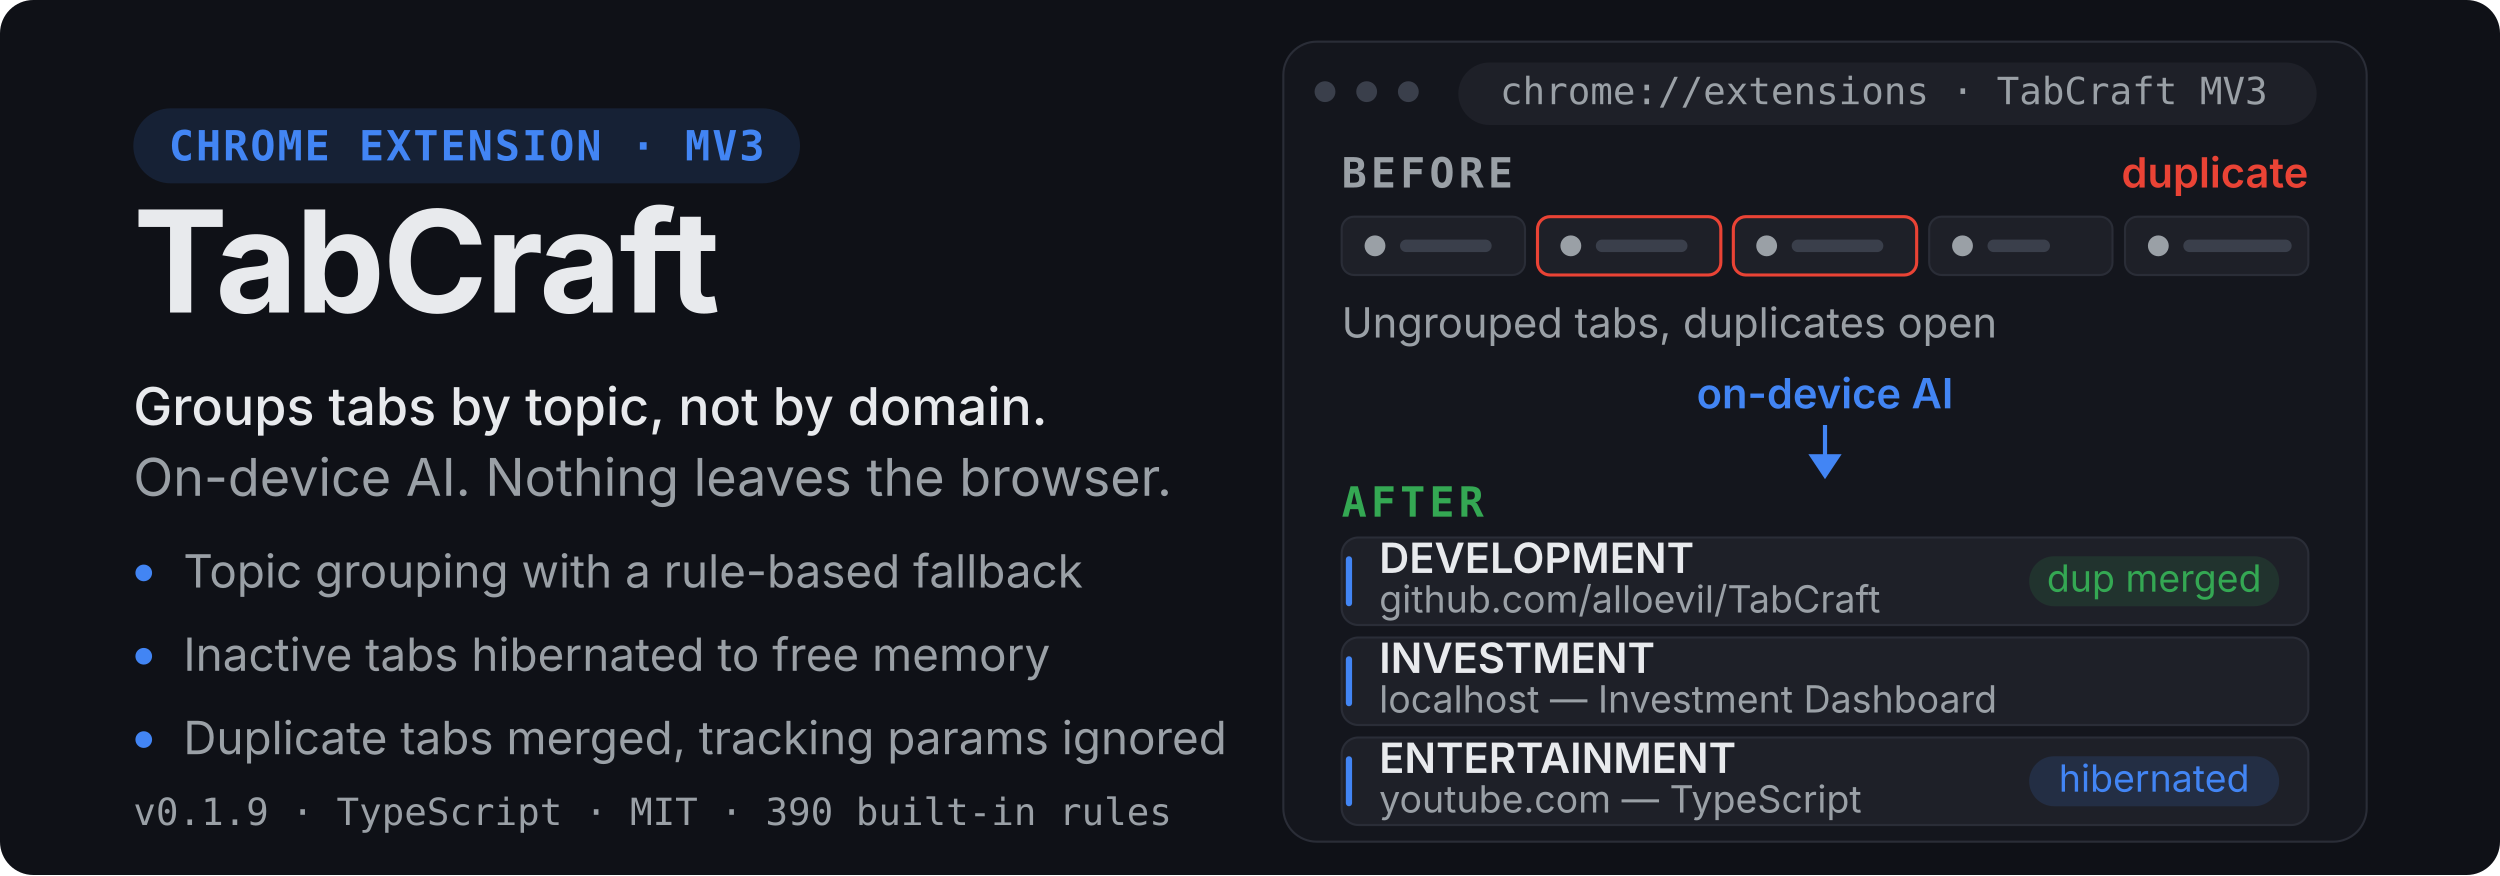
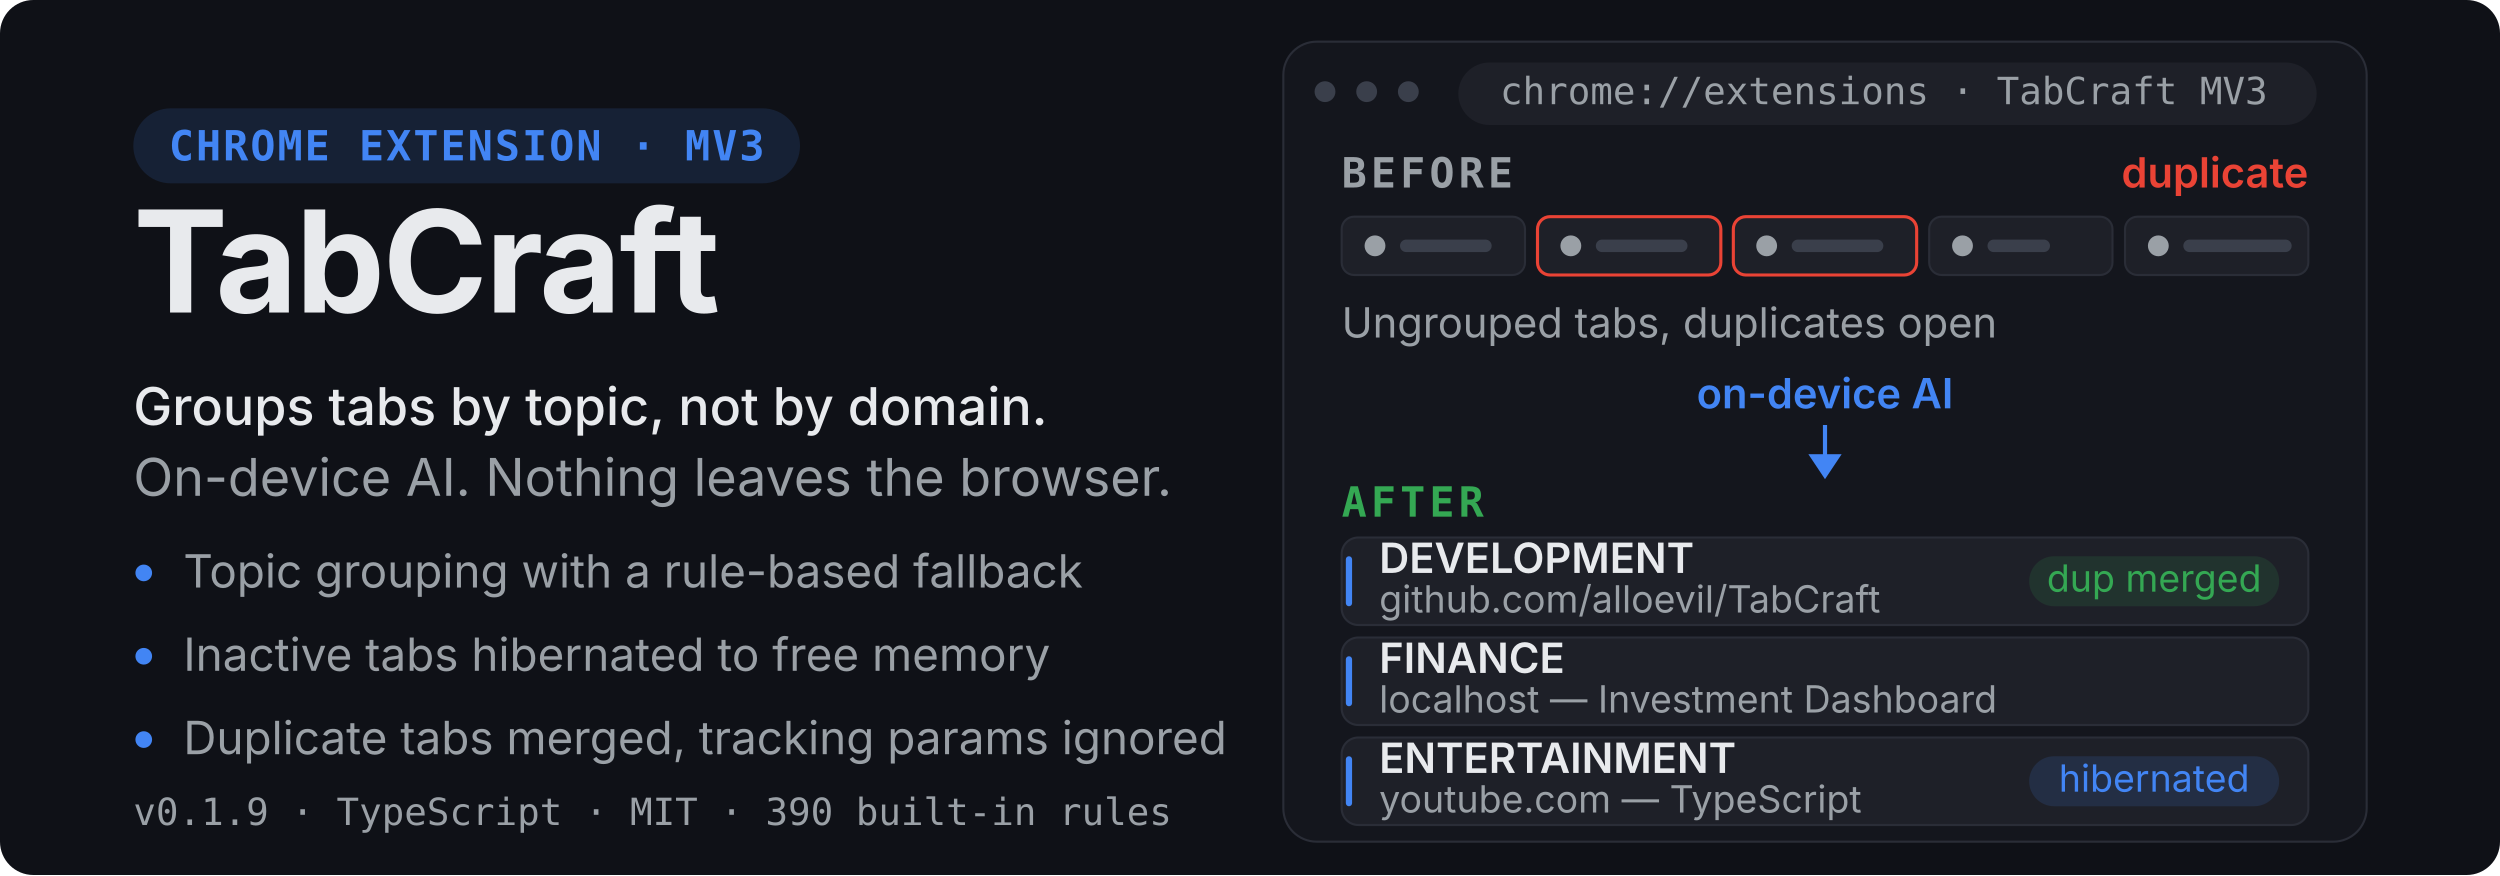
<svg xmlns="http://www.w3.org/2000/svg" width="1200" height="420" viewBox="0 0 1200 420" role="img" aria-labelledby="title desc">
  <defs>
    <clipPath id="hero-clip">
      <rect width="1200" height="420" rx="16" />
    </clipPath>
  </defs>
  <g clip-path="url(#hero-clip)">
    <rect width="1200" height="420" fill="#0F1117" />
  </g>
  <g id="title-block" transform="translate(64 0)" font-family="-apple-system, BlinkMacSystemFont, Segoe UI, PingFang SC, sans-serif">
    <rect x="0" y="52" width="320" height="36" rx="18" fill="#4285F4" opacity="0.14" />
    <text x="160" y="77" text-anchor="middle" font-size="20" font-weight="600" letter-spacing="1" fill="#4285F4" font-family="ui-monospace, SFMono-Regular, Menlo, monospace">CHROME EXTENSION · MV3</text>
    <text x="0" y="150" font-size="68" font-weight="700" letter-spacing="-1" fill="#E8EAED">TabCraft</text>
    <text x="0" y="204" font-size="25" font-weight="500" fill="#E8EAED">Groups tabs by topic, not by domain.</text>
    <text x="0" y="238" font-size="25" fill="#9AA0A6">On-device AI. Nothing leaves the browser.</text>
    <g id="capabilities" transform="translate(0 272)" font-size="22" fill="#9AA0A6">
      <circle cx="5" cy="3" r="4" fill="#4285F4" />
      <text x="24" y="10">Topic grouping with a rule-based fallback</text>
      <circle cx="5" cy="43" r="4" fill="#4285F4" />
      <text x="24" y="50">Inactive tabs hibernated to free memory</text>
      <circle cx="5" cy="83" r="4" fill="#4285F4" />
      <text x="24" y="90">Duplicate tabs merged, tracking params ignored</text>
    </g>
    <text x="0" y="396" font-size="18" fill="#9AA0A6" font-family="ui-monospace, SFMono-Regular, Menlo, monospace">v0.1.9 · TypeScript · MIT · 390 built-in rules</text>
  </g>
  <g id="project-proof" transform="translate(616 20)" font-family="-apple-system, BlinkMacSystemFont, Segoe UI, PingFang SC, sans-serif">
    <rect x="0" y="0" width="520" height="384" rx="16" fill="#14161D" stroke="#2A2D37" stroke-width="1" />
    <circle cx="20" cy="24" r="5" fill="#3A3F4B" />
    <circle cx="40" cy="24" r="5" fill="#3A3F4B" />
    <circle cx="60" cy="24" r="5" fill="#3A3F4B" />
    <rect x="84" y="10" width="412" height="30" rx="15" fill="#1E2028" />
    <text x="104" y="30" font-size="18" fill="#9AA0A6" font-family="ui-monospace, SFMono-Regular, Menlo, monospace">chrome://extensions · TabCraft MV3</text>
    <text x="28" y="70" font-size="20" font-weight="600" letter-spacing="2" fill="#9AA0A6" font-family="ui-monospace, SFMono-Regular, Menlo, monospace">BEFORE</text>
    <text x="492" y="70" text-anchor="end" font-size="20" font-weight="600" fill="#EA4335">duplicate</text>
    <g id="before-strip">
      <rect x="28" y="84" width="88" height="28" rx="6" fill="#1E2028" stroke="#2A2D37" />
      <circle cx="44" cy="98" r="5" fill="#9AA0A6" />
      <rect x="56" y="95" width="44" height="6" rx="3" fill="#3A3F4B" />
      <rect x="122" y="84" width="88" height="28" rx="6" fill="#1E2028" stroke="#EA4335" stroke-width="1.5" />
      <circle cx="138" cy="98" r="5" fill="#9AA0A6" />
      <rect x="150" y="95" width="44" height="6" rx="3" fill="#3A3F4B" />
      <rect x="216" y="84" width="88" height="28" rx="6" fill="#1E2028" stroke="#EA4335" stroke-width="1.5" />
      <circle cx="232" cy="98" r="5" fill="#9AA0A6" />
      <rect x="244" y="95" width="44" height="6" rx="3" fill="#3A3F4B" />
      <rect x="310" y="84" width="88" height="28" rx="6" fill="#1E2028" stroke="#2A2D37" />
      <circle cx="326" cy="98" r="5" fill="#9AA0A6" />
      <rect x="338" y="95" width="30" height="6" rx="3" fill="#3A3F4B" />
      <rect x="404" y="84" width="88" height="28" rx="6" fill="#1E2028" stroke="#2A2D37" />
      <circle cx="420" cy="98" r="5" fill="#9AA0A6" />
      <rect x="432" y="95" width="52" height="6" rx="3" fill="#3A3F4B" />
    </g>
    <text x="28" y="142" font-size="20" fill="#9AA0A6">Ungrouped tabs, duplicates open</text>
    <text x="260" y="176" text-anchor="middle" font-size="20" font-weight="600" fill="#4285F4">on-device AI</text>
    <path d="M260 184 L260 200" stroke="#4285F4" stroke-width="2" fill="none" />
    <path d="M252 198 L260 210 L268 198 Z" fill="#4285F4" />
    <text x="28" y="228" font-size="20" font-weight="600" letter-spacing="2" fill="#34A853" font-family="ui-monospace, SFMono-Regular, Menlo, monospace">AFTER</text>
    <g id="after-groups">
      <rect x="28" y="238" width="464" height="42" rx="8" fill="#1E2028" stroke="#2A2D37" />
      <rect x="30" y="247" width="3" height="24" rx="1.5" fill="#4285F4" />
      <text x="46" y="255" font-size="20" font-weight="600" fill="#E8EAED">DEVELOPMENT</text>
      <text x="46" y="274" font-size="18" fill="#9AA0A6">github.com/alloevil/TabCraft</text>
      <rect x="358" y="247" width="120" height="24" rx="12" fill="#34A853" opacity="0.14" />
      <text x="418" y="264" text-anchor="middle" font-size="18" fill="#34A853">dup merged</text>
      <rect x="28" y="286" width="464" height="42" rx="8" fill="#1E2028" stroke="#2A2D37" />
      <rect x="30" y="295" width="3" height="24" rx="1.5" fill="#4285F4" />
-       <text x="46" y="303" font-size="20" font-weight="600" fill="#E8EAED">INVESTMENT</text>
+       <text x="46" y="303" font-size="20" font-weight="600" fill="#E8EAED">FINANCE</text>
      <text x="46" y="322" font-size="18" fill="#9AA0A6">localhost — Investment Dashboard</text>
      <rect x="28" y="334" width="464" height="42" rx="8" fill="#1E2028" stroke="#2A2D37" />
      <rect x="30" y="343" width="3" height="24" rx="1.5" fill="#4285F4" />
      <text x="46" y="351" font-size="20" font-weight="600" fill="#E8EAED">ENTERTAINMENT</text>
      <text x="46" y="370" font-size="18" fill="#9AA0A6">youtube.com — TypeScript</text>
      <rect x="358" y="343" width="120" height="24" rx="12" fill="#4285F4" opacity="0.14" />
      <text x="418" y="360" text-anchor="middle" font-size="18" fill="#4285F4">hibernated</text>
    </g>
  </g>
</svg>
